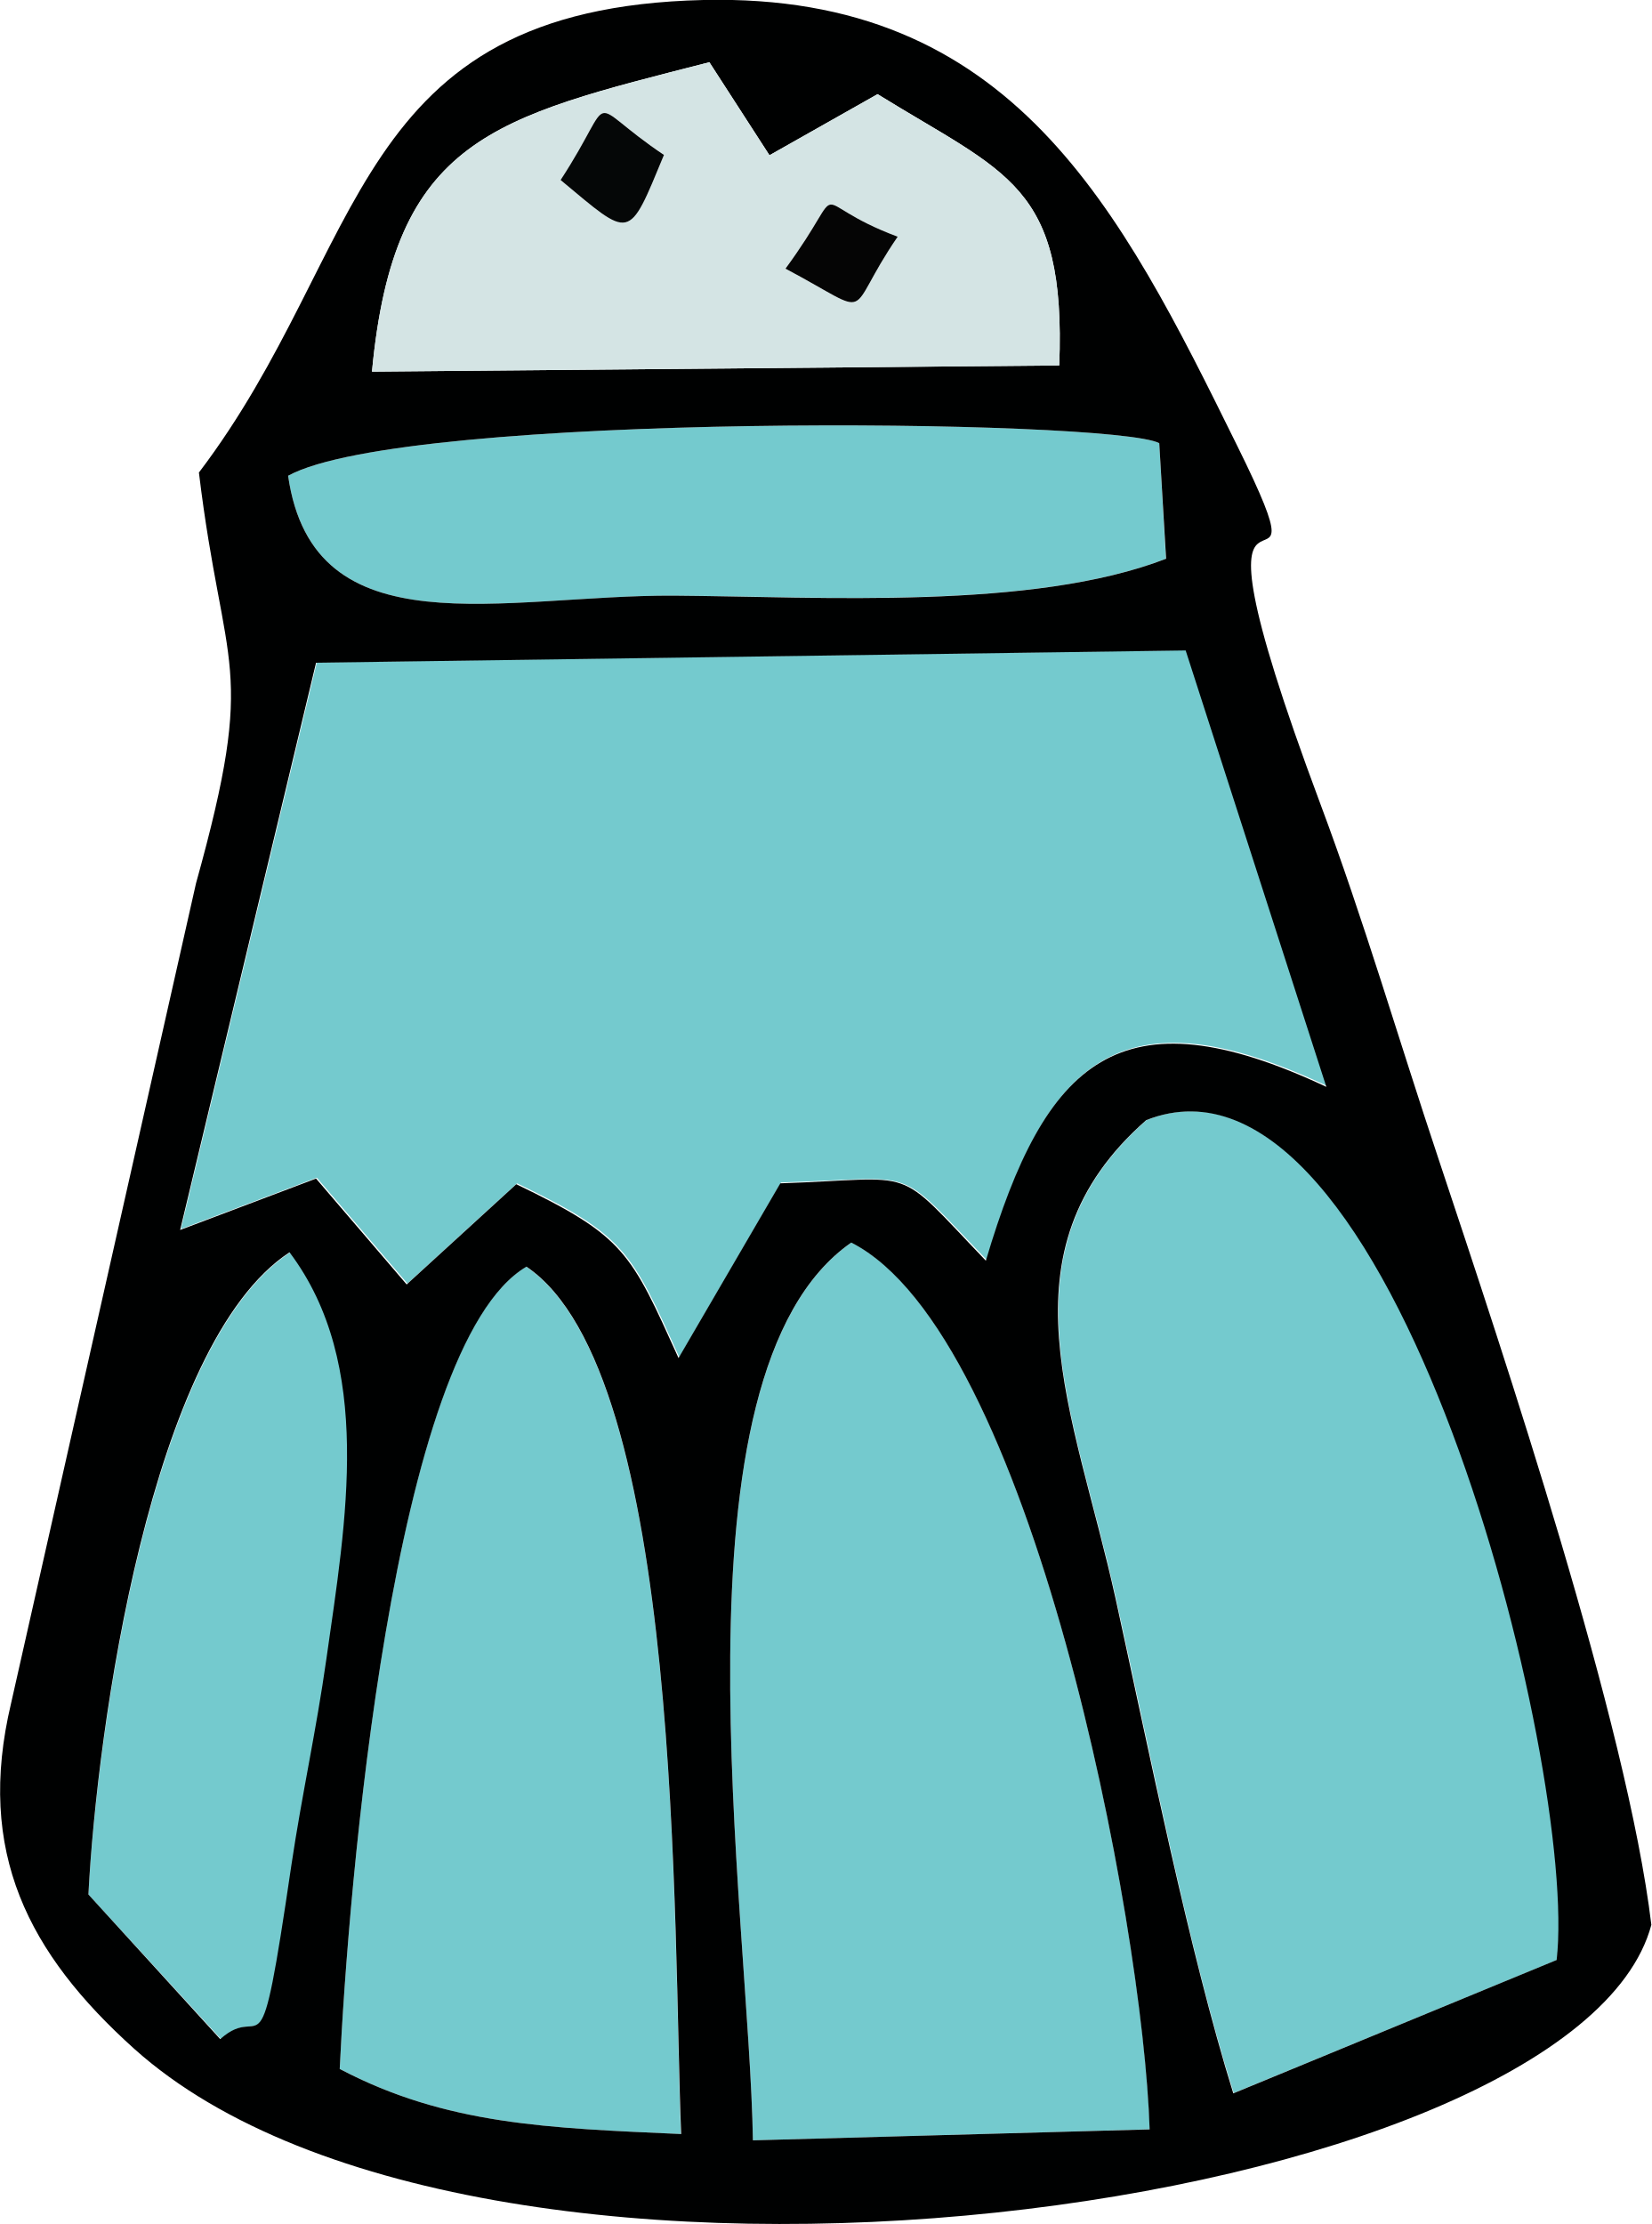
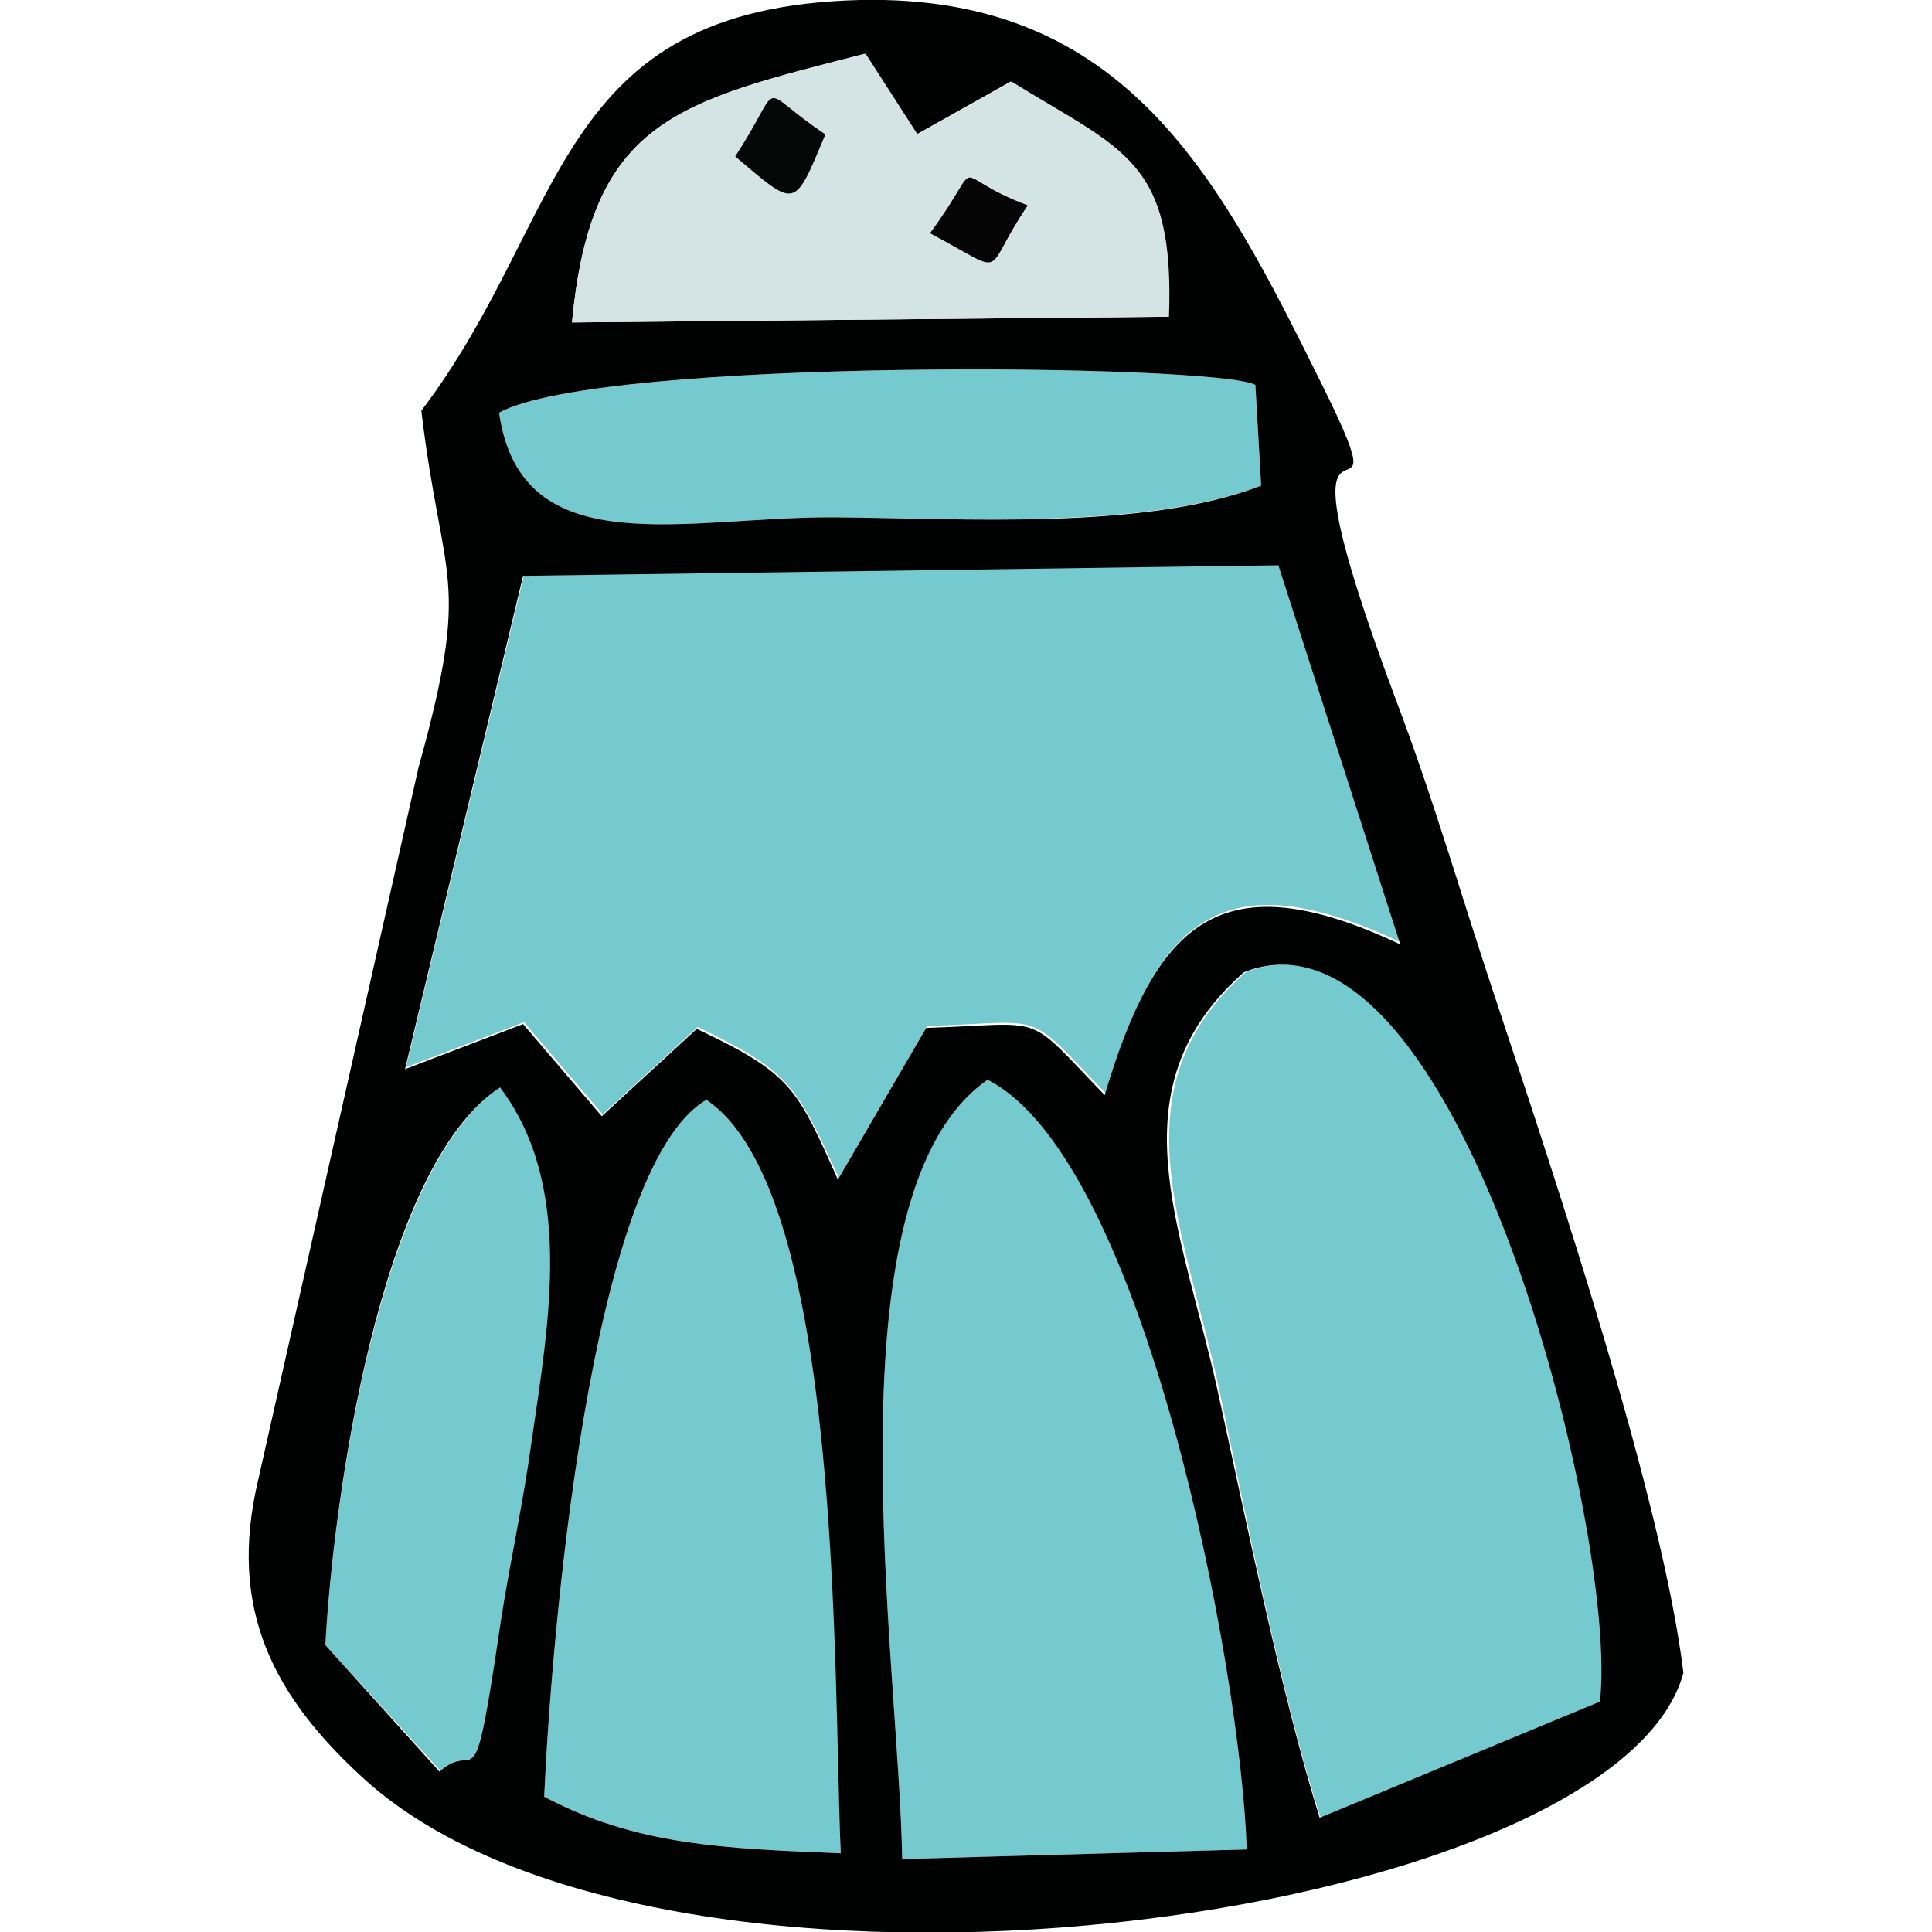
- <svg xmlns="http://www.w3.org/2000/svg" viewBox="0 0 149.43 201.25">
-   <defs>
-     <style>.a{fill:#74cace;}.a,.b,.c,.d,.e{fill-rule:evenodd;}.b{fill:#000101;}.c{fill:#d4e4e4;}.d{fill:#050707;}.e{fill:#050505;}</style>
-   </defs>
-   <path class="a" d="M16.37,111.22l12.3-4.65,8.2,9.58,9.92-9.07c9.83,4.73,10.34,6.15,14.68,15.73L70.68,107c12.76-.37,10.12-1.79,18.6,7,5.38-18.14,12.1-24.52,30.81-15.73L107.36,58.83,28.67,59.94Z" />
-   <path class="a" d="M111.64,189.4l29.26-12.05c2-17.35-14.86-84.81-37.14-76-13.6,12-6.52,26.33-2.77,43.31C104,158.19,107.59,176.56,111.64,189.4Z" />
-   <path class="a" d="M68.13,193.68l35.92-1c-.6-18.74-10.75-72-27-80.25C60,124.29,67.82,173.21,68.13,193.68Z" />
-   <path class="a" d="M30.74,187.22c9.64,5.07,18.88,5.35,30.87,5.89-.73-17.91.29-68.85-14-78.49C35.48,121.74,31.48,171.46,30.74,187.22Z" />
-   <path class="a" d="M26.07,43.05C28.36,59,45.57,53.82,61,53.9c13.26.06,32.45,1.33,44.5-3.34L104.9,40.1C100.65,37.89,36.72,37.21,26.07,43.05Z" />
-   <path class="a" d="M8,171.43,20,184.52c4.05-3.63,3.4,4.65,6.44-15.76,1-6.43,2.24-12.1,3.17-18.68,1.76-12.41,4.31-26.59-3.34-36.76C13.65,121.57,8.8,156.52,8,171.43Z" />
-   <path class="b" d="M30.74,187.22c.74-15.76,4.74-65.48,16.9-72.6,14.26,9.64,13.24,60.58,14,78.49C49.62,192.57,40.38,192.29,30.74,187.22Zm37.39,6.46c-.31-20.47-8.13-69.39,8.9-81.24,16.27,8.25,26.42,61.51,27,80.25ZM8,171.43c.76-14.91,5.61-49.86,18.2-58.11,7.65,10.17,5.1,24.35,3.34,36.76-.93,6.58-2.21,12.25-3.17,18.68-3,20.41-2.39,12.13-6.44,15.76Zm103.6,18c-4-12.84-7.68-31.21-10.65-44.76-3.75-17-10.83-31.35,2.77-43.31,22.28-8.79,39.12,58.67,37.14,76Zm-83-129.46,78.69-1.11,12.73,39.49c-18.71-8.79-25.43-2.41-30.81,15.73-8.48-8.84-5.84-7.42-18.6-7l-9.21,15.81c-4.34-9.58-4.85-11-14.68-15.73l-9.92,9.07-8.2-9.58-12.3,4.65ZM104.9,40.1l.62,10.46C93.47,55.23,74.28,54,61,53.9,45.57,53.82,28.36,59,26.07,43.05,36.72,37.21,100.65,37.89,104.9,40.1ZM33.66,33.63c2-21.23,11-23,30.53-28l5.44,8.42,9.78-5.53c11.68,7.23,17.07,8.16,16.44,24.55ZM18,42.76c2.23,18.43,5.35,17-.26,37.16L1,154.14C-2.2,167.6,2.57,176.78,12.15,185.4c31.77,28.49,130.33,14.77,137.28-11.22-2.18-18.15-13.27-51.31-19.28-69.37-3.57-10.68-6.74-21.57-10.68-32.09-14.4-38.57,1.87-13.4-7.51-32.37C101.33,18.78,91.6-.64,63.65,0,31.54.75,33.41,22.47,18,42.76Z" />
-   <path class="c" d="M71.08,24.31c6.09-8.31,1.36-6.18,10.15-2.89C76.21,28.73,79.47,28.76,71.08,24.31Zm-20.35-8C56,8.21,52.6,9,60.08,14,56.82,21.9,57.16,21.64,50.73,16.29ZM33.66,33.63l62.19-.56c.63-16.39-4.76-17.32-16.44-24.55l-9.78,5.53L64.19,5.63C44.63,10.67,35.65,12.4,33.66,33.63Z" />
-   <path class="d" d="M50.73,16.29c6.43,5.35,6.09,5.61,9.35-2.27C52.6,9,56,8.21,50.73,16.29Z" />
-   <path class="e" d="M81.23,21.42c-8.79-3.29-4.06-5.42-10.15,2.89C79.47,28.76,76.21,28.73,81.23,21.42Z" />
+ <svg xmlns="http://www.w3.org/2000/svg" version="1.1" id="Слой_1" x="0px" y="0px" viewBox="0 0 201.3 201.3" style="enable-background:new 0 0 201.3 201.3;" xml:space="preserve">
+   <style type="text/css">
+ 	.st0{fill-rule:evenodd;clip-rule:evenodd;fill:#74CACE;}
+ 	.st1{fill-rule:evenodd;clip-rule:evenodd;fill:#000101;}
+ 	.st2{fill-rule:evenodd;clip-rule:evenodd;fill:#D4E4E4;}
+ 	.st3{fill-rule:evenodd;clip-rule:evenodd;fill:#050707;}
+ 	.st4{fill-rule:evenodd;clip-rule:evenodd;fill:#050505;}
+ </style>
+   <path class="st0" d="M42.3,111.2l12.3-4.7l8.2,9.6l9.9-9.1c9.8,4.7,10.3,6.2,14.7,15.7l9.2-15.8c12.8-0.4,10.1-1.8,18.6,7  c5.4-18.1,12.1-24.5,30.8-15.7l-12.7-39.4l-78.7,1.1L42.3,111.2z" />
+   <path class="st0" d="M137.6,189.4l29.3-12.1c2-17.4-14.9-84.8-37.1-76c-13.6,12-6.5,26.3-2.8,43.3  C129.9,158.2,133.5,176.6,137.6,189.4z" />
+   <path class="st0" d="M94,193.7l35.9-1c-0.6-18.7-10.7-72-27-80.3C85.9,124.3,93.7,173.2,94,193.7z" />
+   <path class="st0" d="M56.7,187.2c9.6,5.1,18.9,5.4,30.9,5.9c-0.7-17.9,0.3-68.8-14-78.5C61.4,121.7,57.4,171.5,56.7,187.2z" />
+   <path class="st0" d="M52,43c2.3,16,19.5,10.8,34.9,10.9c13.3,0.1,32.4,1.3,44.5-3.3l-0.6-10.5C126.6,37.9,62.6,37.2,52,43z" />
+   <path class="st0" d="M33.9,171.4l12,13.1c4-3.6,3.4,4.6,6.4-15.8c1-6.4,2.2-12.1,3.2-18.7c1.8-12.4,4.3-26.6-3.3-36.8  C39.6,121.6,34.7,156.5,33.9,171.4z" />
+   <path class="st1" d="M56.7,187.2c0.7-15.8,4.7-65.5,16.9-72.6c14.3,9.6,13.2,60.6,14,78.5C75.5,192.6,66.3,192.3,56.7,187.2z   M94,193.7c-0.3-20.5-8.1-69.4,8.9-81.2c16.3,8.3,26.4,61.5,27,80.2L94,193.7z M33.9,171.4c0.8-14.9,5.6-49.9,18.2-58.1  c7.7,10.2,5.1,24.4,3.3,36.8c-0.9,6.6-2.2,12.3-3.2,18.7c-3,20.4-2.4,12.1-6.4,15.8L33.9,171.4z M137.5,189.4  c-4-12.8-7.7-31.2-10.7-44.8c-3.8-17-10.8-31.3,2.8-43.3c22.3-8.8,39.1,58.7,37.1,76L137.5,189.4z M54.5,60l78.7-1.1l12.7,39.5  c-18.7-8.8-25.4-2.4-30.8,15.7c-8.5-8.8-5.8-7.4-18.6-7l-9.2,15.8c-4.3-9.6-4.8-11-14.7-15.7l-9.9,9.1l-8.2-9.6l-12.3,4.7L54.5,60z   M130.8,40.1l0.6,10.5c-12.1,4.7-31.2,3.4-44.5,3.3C71.5,53.8,54.3,59,52,43C62.6,37.2,126.6,37.9,130.8,40.1z M59.6,33.6  c2-21.2,11-23,30.5-28l5.4,8.4l9.8-5.5c11.7,7.2,17.1,8.2,16.4,24.5L59.6,33.6z M43.9,42.8c2.2,18.4,5.3,17-0.3,37.2l-16.7,74.2  c-3.2,13.5,1.6,22.6,11.2,31.3c31.8,28.5,130.3,14.8,137.3-11.2c-2.2-18.1-13.3-51.3-19.3-69.4c-3.6-10.7-6.7-21.6-10.7-32.1  c-14.4-38.6,1.9-13.4-7.5-32.4C127.2,18.8,117.5-0.6,89.6,0C57.5,0.8,59.3,22.5,43.9,42.8z" />
+   <path class="st2" d="M97,24.3c6.1-8.3,1.4-6.2,10.2-2.9C102.1,28.7,105.4,28.8,97,24.3z M76.6,16.3C81.9,8.2,78.5,9,86,14  C82.7,21.9,83.1,21.6,76.6,16.3L76.6,16.3z M59.6,33.6l62.2-0.6c0.6-16.4-4.8-17.3-16.4-24.5l-9.8,5.5l-5.4-8.4  C70.5,10.7,61.6,12.4,59.6,33.6z" />
+   <path class="st3" d="M76.6,16.3c6.4,5.4,6.1,5.6,9.4-2.3C78.5,9,81.9,8.2,76.6,16.3z" />
+   <path class="st4" d="M107.1,21.4c-8.8-3.3-4.1-5.4-10.2,2.9C105.4,28.8,102.1,28.7,107.1,21.4z" />
</svg>
